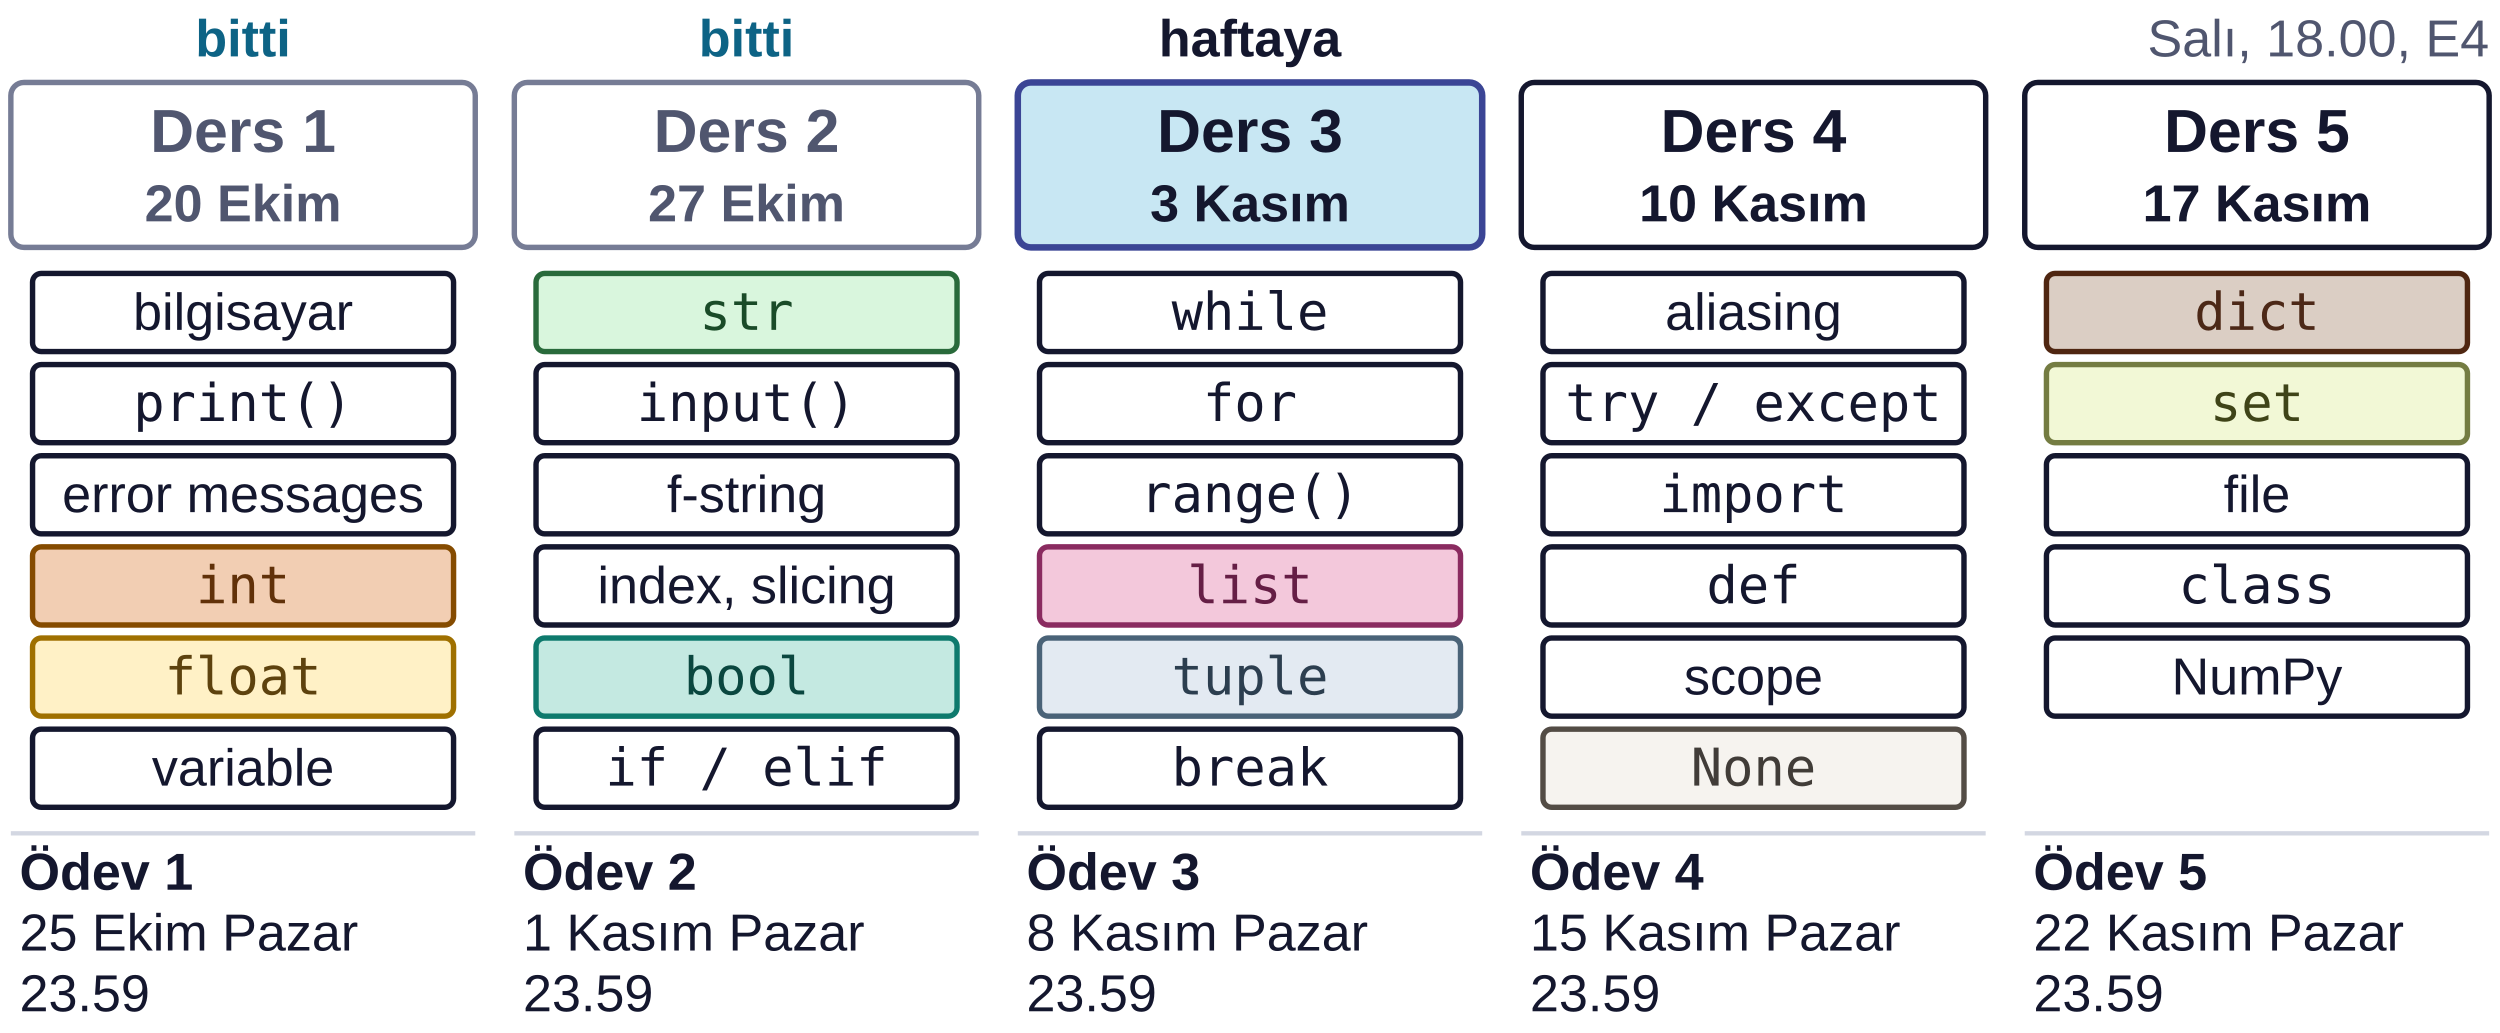
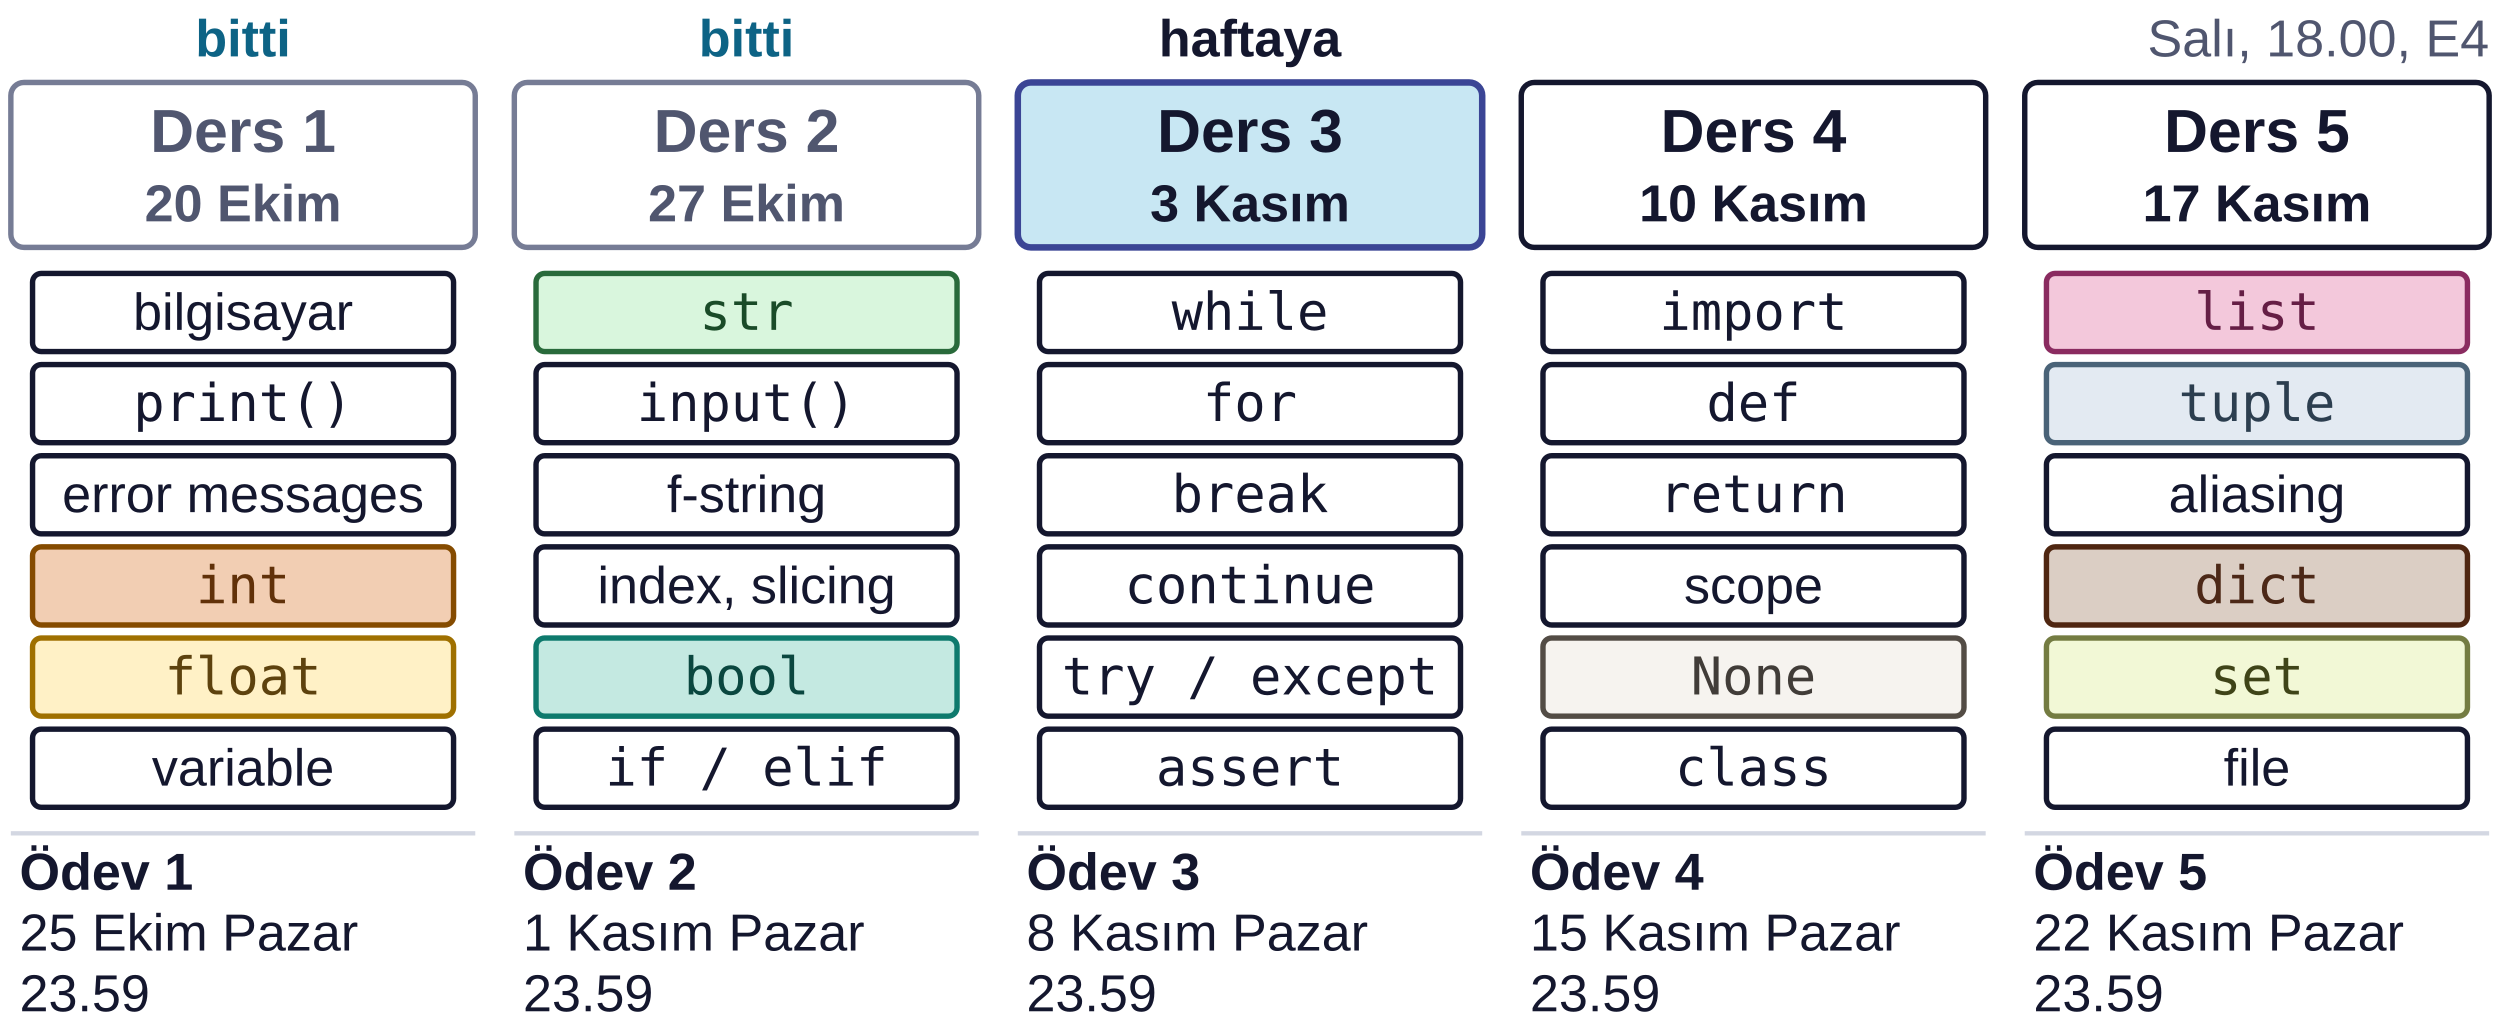
<svg xmlns="http://www.w3.org/2000/svg" class="dg" viewBox="0 0 1152 476" width="1152" height="476" role="img" aria-labelledby="ders2-course-calendar-haftaya-t ders2-course-calendar-haftaya-d">
  <defs>
    <style>
/* dg v3 · IEEE Hacettepe Python diyagram stili · authoring/DIAGRAMS.md'den aynen kopyalanır */
.dg{font-family:"Atkinson Hyperlegible Next","Segoe UI",Arial,sans-serif}
.dg .bg{fill:#FFFFFF;fill:var(--d-bg,#FFFFFF)}
.dg .tx,.dg .lb,.dg .ti,.dg .cd,.dg .cd24{fill:#14172E;fill:var(--d-ink,#14172E)}
.dg .tx{font-size:24px;font-weight:400}
.dg .lb{font-size:24px;font-weight:600}
.dg .ti{font-size:28px;font-weight:700}
.dg .cd,.dg .cd24,.dg .ty,.dg .nm{font-family:"JetBrains Mono",Menlo,Consolas,"DejaVu Sans Mono",monospace;font-weight:500}
.dg .cd{font-size:28px}
.dg .cd24{font-size:24px}
.dg .ty{font-size:24px;fill:#50566F;fill:var(--d-type,#50566F)}
.dg .nm{font-size:28px;font-weight:600;fill:#FFFFFF;fill:var(--d-on-name,#FFFFFF)}
.dg .src{font-size:18px;font-weight:400;fill:#50566F;fill:var(--d-type,#50566F)}
.dg .sub{fill:#50566F;fill:var(--d-type,#50566F)}
.dg .okt{fill:#0D6385;fill:var(--d-ok,#0D6385);font-weight:600}
.dg .errt{fill:#C21C20;fill:var(--d-err,#C21C20);font-weight:600}
.dg .b7{font-weight:700}
.dg .pre{white-space:pre}
.dg .mid{text-anchor:middle}
.dg .end{text-anchor:end}
.dg .box{fill:#FFFFFF;fill:var(--d-paper,#FFFFFF);stroke:#14172E;stroke:var(--d-ink,#14172E);stroke-width:2.5}
.dg .boxm{fill:#FFFFFF;fill:var(--d-paper,#FFFFFF);stroke:#767C95;stroke:var(--d-muted,#767C95);stroke-width:2.5}
.dg .boxhl{fill:#C8E7F3;fill:var(--d-hl,#C8E7F3);stroke:#3B4595;stroke:var(--d-brand,#3B4595);stroke-width:3}
.dg .blk{fill:#FFFFFF;fill:var(--d-paper,#FFFFFF);stroke:#3B4595;stroke:var(--d-brand,#3B4595);stroke-width:2.5}
.dg .frame{fill:none;stroke:#14172E;stroke:var(--d-ink,#14172E);stroke-width:2.5}
.dg .local{fill:#EFF0F7;fill:var(--d-tint,#EFF0F7);stroke:#14172E;stroke:var(--d-ink,#14172E);stroke-width:2.5}
.dg .tmpl{fill:none;stroke:#14172E;stroke:var(--d-ink,#14172E);stroke-width:2.5;stroke-dasharray:8 6}
.dg .cell{fill:#FFFFFF;fill:var(--d-paper,#FFFFFF);stroke:#14172E;stroke:var(--d-ink,#14172E);stroke-width:2}
.dg .cellh{fill:#EFF0F7;fill:var(--d-tint,#EFF0F7);stroke:#14172E;stroke:var(--d-ink,#14172E);stroke-width:2}
.dg .cellhl{fill:#C8E7F3;fill:var(--d-hl,#C8E7F3);stroke:#3B4595;stroke:var(--d-brand,#3B4595);stroke-width:3}
.dg .name{fill:#181C3E;fill:var(--d-name,#181C3E)}
.dg .soft{fill:#F3F4F8;fill:var(--d-surface,#F3F4F8)}
.dg .outp{fill:#FFFFFF;fill:var(--d-paper,#FFFFFF);stroke:#D3D7E2;stroke:var(--d-rule,#D3D7E2);stroke-width:2}
.dg .tint{fill:#EFF0F7;fill:var(--d-tint,#EFF0F7);stroke:#14172E;stroke:var(--d-ink,#14172E);stroke-width:2.5}
.dg .hl{fill:#C8E7F3;fill:var(--d-hl,#C8E7F3)}
.dg .emph{fill:none;stroke:#3B4595;stroke:var(--d-brand,#3B4595);stroke-width:3}
.dg .errbox{fill:#FCEDEE;fill:var(--d-err-bg,#FCEDEE);stroke:#C21C20;stroke:var(--d-err,#C21C20);stroke-width:2.5}
.dg .errdash{fill:none;stroke:#C21C20;stroke:var(--d-err,#C21C20);stroke-width:2.5;stroke-dasharray:8 6}
.dg .okbox{fill:#E9F6FA;fill:var(--d-ok-bg,#E9F6FA);stroke:#0D6385;stroke:var(--d-ok,#0D6385);stroke-width:2.5}
.dg .key{fill:#FFFFFF;fill:var(--d-paper,#FFFFFF);stroke:#767C95;stroke:var(--d-muted,#767C95);stroke-width:2}
.dg .dot{fill:#3B4595;fill:var(--d-brand,#3B4595)}
.dg .dot0{fill:#FFFFFF;fill:var(--d-paper,#FFFFFF);stroke:#3B4595;stroke:var(--d-brand,#3B4595);stroke-width:3}
.dg .ar,.dg .ld,.dg .axis{fill:none;stroke:#14172E;stroke:var(--d-ink,#14172E)}
.dg .ar,.dg .axis{stroke-width:2.5}
.dg .ld{stroke-width:2}
.dg .ar-m{fill:none;stroke:#767C95;stroke:var(--d-muted,#767C95);stroke-width:2.5}
.dg .ar-old{fill:none;stroke:#767C95;stroke:var(--d-muted,#767C95);stroke-width:2.5;stroke-dasharray:8 6}
.dg .ar-ok{fill:none;stroke:#0D6385;stroke:var(--d-ok,#0D6385);stroke-width:2.5}
.dg .ar-err{fill:none;stroke:#C21C20;stroke:var(--d-err,#C21C20);stroke-width:2.5}
.dg .sep{fill:none;stroke:#D3D7E2;stroke:var(--d-rule,#D3D7E2);stroke-width:2}
.dg .dash{fill:none;stroke:#3B4595;stroke:var(--d-brand,#3B4595);stroke-width:2;stroke-dasharray:8 6}
.dg .ah{fill:#14172E;fill:var(--d-ink,#14172E)}
.dg .ah-m{fill:#767C95;fill:var(--d-muted,#767C95)}
.dg .ah-ok{fill:#0D6385;fill:var(--d-ok,#0D6385)}
.dg .ah-err{fill:#C21C20;fill:var(--d-err,#C21C20)}
.dg .co{fill:#14172E;fill:var(--d-ink,#14172E)}
.dg .co-t{fill:#FFFFFF;fill:var(--d-bg,#FFFFFF);font-size:24px;font-weight:700;text-anchor:middle}
.dg .sec{stroke:#3B4595;stroke:var(--d-second,#3B4595)}
/* dg v4 type renkleri · authoring/DIAGRAMS.md §10'dan aynen kopyalanır (dg v3 bloğundan sonra) */
.dg rect.t-int,.dg path.t-int,.dg circle.t-int{fill:#F2CEB3;fill:var(--t-int-bg,#F2CEB3);stroke:#854B00;stroke:var(--t-int,#854B00)}
.dg text.t-int,.dg tspan.t-int{fill:#613109;fill:var(--t-int-tx,#613109)}
.dg rect.t-float,.dg path.t-float,.dg circle.t-float{fill:#FFF1C6;fill:var(--t-float-bg,#FFF1C6);stroke:#9F7000;stroke:var(--t-float,#9F7000)}
.dg text.t-float,.dg tspan.t-float{fill:#5D420E;fill:var(--t-float-tx,#5D420E)}
.dg rect.t-bool,.dg path.t-bool,.dg circle.t-bool{fill:#C4E9E1;fill:var(--t-bool-bg,#C4E9E1);stroke:#0E7A6D;stroke:var(--t-bool,#0E7A6D)}
.dg text.t-bool,.dg tspan.t-bool{fill:#0A473F;fill:var(--t-bool-tx,#0A473F)}
.dg rect.t-str,.dg path.t-str,.dg circle.t-str{fill:#D9F6DD;fill:var(--t-str-bg,#D9F6DD);stroke:#296A3B;stroke:var(--t-str,#296A3B)}
.dg text.t-str,.dg tspan.t-str{fill:#1A4B28;fill:var(--t-str-tx,#1A4B28)}
.dg rect.t-none,.dg path.t-none,.dg circle.t-none{fill:#F6F3EF;fill:var(--t-none-bg,#F6F3EF);stroke:#534C45;stroke:var(--t-none,#534C45)}
.dg text.t-none,.dg tspan.t-none{fill:#413C38;fill:var(--t-none-tx,#413C38)}
.dg rect.t-list,.dg path.t-list,.dg circle.t-list{fill:#F3C8DB;fill:var(--t-list-bg,#F3C8DB);stroke:#8A2B60;stroke:var(--t-list,#8A2B60)}
.dg text.t-list,.dg tspan.t-list{fill:#651E45;fill:var(--t-list-tx,#651E45)}
.dg rect.t-tuple,.dg path.t-tuple,.dg circle.t-tuple{fill:#E3EAF2;fill:var(--t-tuple-bg,#E3EAF2);stroke:#4A6378;stroke:var(--t-tuple,#4A6378)}
.dg text.t-tuple,.dg tspan.t-tuple{fill:#2C3E4F;fill:var(--t-tuple-tx,#2C3E4F)}
.dg rect.t-dict,.dg path.t-dict,.dg circle.t-dict{fill:#DBCEC4;fill:var(--t-dict-bg,#DBCEC4);stroke:#4F2611;stroke:var(--t-dict,#4F2611)}
.dg text.t-dict,.dg tspan.t-dict{fill:#4C2817;fill:var(--t-dict-tx,#4C2817)}
.dg rect.t-set,.dg path.t-set,.dg circle.t-set{fill:#F2F8D6;fill:var(--t-set-bg,#F2F8D6);stroke:#747C42;stroke:var(--t-set,#747C42)}
.dg text.t-set,.dg tspan.t-set{fill:#3F4418;fill:var(--t-set-tx,#3F4418)}
.dg rect.boxhl,.dg path.boxhl,.dg rect.cellhl{fill:#C8E7F3;fill:var(--d-hl,#C8E7F3);stroke:#3B4595;stroke:var(--d-brand,#3B4595)}
    </style>
  </defs>
  <rect class="bg" width="1152" height="476" />
  <text class="tx sub end" x="1147" y="26">Salı, 18.00, E4</text>
  <text class="lb okt mid" x="112" y="26">bitti</text>
  <rect class="boxm" x="5" y="38" width="214" height="76" rx="6" />
  <text class="ti mid sub" x="112" y="70">Ders 1</text>
  <text class="lb mid sub" x="112" y="102">20 Ekim</text>
  <rect class="box" x="15" y="126" width="194" height="36" rx="4" />
  <text class="tx mid" x="112" y="152">bilgisayar</text>
  <rect class="box" x="15" y="168" width="194" height="36" rx="4" />
  <text class="cd24 mid" x="112" y="194">print()</text>
  <rect class="box" x="15" y="210" width="194" height="36" rx="4" />
  <text class="tx mid" x="112" y="236">error messages</text>
  <rect class="box t-int" x="15" y="252" width="194" height="36" rx="4" />
  <text class="cd24 mid t-int" x="112" y="278">int</text>
  <rect class="box t-float" x="15" y="294" width="194" height="36" rx="4" />
  <text class="cd24 mid t-float" x="112" y="320">float</text>
  <rect class="box" x="15" y="336" width="194" height="36" rx="4" />
  <text class="tx mid" x="112" y="362">variable</text>
  <path class="sep" d="M5,384 H219" />
  <text class="lb" x="9" y="410">Ödev 1</text>
  <text class="tx" x="9" y="438">25 Ekim Pazar</text>
  <text class="tx" x="9" y="466">23.59</text>
  <text class="lb okt mid" x="344" y="26">bitti</text>
  <rect class="boxm" x="237" y="38" width="214" height="76" rx="6" />
  <text class="ti mid sub" x="344" y="70">Ders 2</text>
  <text class="lb mid sub" x="344" y="102">27 Ekim</text>
  <rect class="box t-str" x="247" y="126" width="194" height="36" rx="4" />
  <text class="cd24 t-str mid" x="344" y="152">str</text>
  <rect class="box" x="247" y="168" width="194" height="36" rx="4" />
  <text class="cd24 mid" x="344" y="194">input()</text>
  <rect class="box" x="247" y="210" width="194" height="36" rx="4" />
  <text class="tx mid" x="344" y="236">f-string</text>
  <rect class="box" x="247" y="252" width="194" height="36" rx="4" />
  <text class="tx mid" x="344" y="278">index, slicing</text>
  <rect class="box t-bool" x="247" y="294" width="194" height="36" rx="4" />
  <text class="cd24 t-bool mid" x="344" y="320">bool</text>
  <rect class="box" x="247" y="336" width="194" height="36" rx="4" />
  <text class="cd24 mid" x="344" y="362">if / elif</text>
  <path class="sep" d="M237,384 H451" />
  <text class="lb" x="241" y="410">Ödev 2</text>
  <text class="tx" x="241" y="438">1 Kasım Pazar</text>
  <text class="tx" x="241" y="466">23.59</text>
  <text class="lb mid" x="576" y="26">haftaya</text>
  <rect class="boxhl" x="469" y="38" width="214" height="76" rx="6" />
  <text class="ti mid" x="576" y="70">Ders 3</text>
  <text class="lb mid" x="576" y="102">3 Kasım</text>
  <rect class="box" x="479" y="126" width="194" height="36" rx="4" />
  <text class="cd24 mid" x="576" y="152">while</text>
  <rect class="box" x="479" y="168" width="194" height="36" rx="4" />
  <text class="cd24 mid" x="576" y="194">for</text>
  <rect class="box" x="479" y="210" width="194" height="36" rx="4" />
-   <text class="cd24 mid" x="576" y="236">range()</text>
-   <rect class="box t-list" x="479" y="252" width="194" height="36" rx="4" />
-   <text class="cd24 t-list mid" x="576" y="278">list</text>
-   <rect class="box t-tuple" x="479" y="294" width="194" height="36" rx="4" />
-   <text class="cd24 t-tuple mid" x="576" y="320">tuple</text>
+   <text class="cd24 mid" x="576" y="236">break</text>
+   <rect class="box" x="479" y="252" width="194" height="36" rx="4" />
+   <text class="cd24 mid" x="576" y="278">continue</text>
+   <rect class="box" x="479" y="294" width="194" height="36" rx="4" />
+   <text class="cd24 mid" x="576" y="320">try / except</text>
  <rect class="box" x="479" y="336" width="194" height="36" rx="4" />
-   <text class="cd24 mid" x="576" y="362">break</text>
+   <text class="cd24 mid" x="576" y="362">assert</text>
  <path class="sep" d="M469,384 H683" />
  <text class="lb" x="473" y="410">Ödev 3</text>
  <text class="tx" x="473" y="438">8 Kasım Pazar</text>
  <text class="tx" x="473" y="466">23.59</text>
  <rect class="box" x="701" y="38" width="214" height="76" rx="6" />
  <text class="ti mid" x="808" y="70">Ders 4</text>
  <text class="lb mid" x="808" y="102">10 Kasım</text>
  <rect class="box" x="711" y="126" width="194" height="36" rx="4" />
-   <text class="tx mid" x="808" y="152">aliasing</text>
+   <text class="cd24 mid" x="808" y="152">import</text>
  <rect class="box" x="711" y="168" width="194" height="36" rx="4" />
-   <text class="cd24 mid" x="808" y="194">try / except</text>
+   <text class="cd24 mid" x="808" y="194">def</text>
  <rect class="box" x="711" y="210" width="194" height="36" rx="4" />
-   <text class="cd24 mid" x="808" y="236">import</text>
+   <text class="cd24 mid" x="808" y="236">return</text>
  <rect class="box" x="711" y="252" width="194" height="36" rx="4" />
-   <text class="cd24 mid" x="808" y="278">def</text>
-   <rect class="box" x="711" y="294" width="194" height="36" rx="4" />
-   <text class="tx mid" x="808" y="320">scope</text>
-   <rect class="box t-none" x="711" y="336" width="194" height="36" rx="4" />
-   <text class="cd24 t-none mid" x="808" y="362">None</text>
+   <text class="tx mid" x="808" y="278">scope</text>
+   <rect class="box t-none" x="711" y="294" width="194" height="36" rx="4" />
+   <text class="cd24 t-none mid" x="808" y="320">None</text>
+   <rect class="box" x="711" y="336" width="194" height="36" rx="4" />
+   <text class="cd24 mid" x="808" y="362">class</text>
  <path class="sep" d="M701,384 H915" />
  <text class="lb" x="705" y="410">Ödev 4</text>
  <text class="tx" x="705" y="438">15 Kasım Pazar</text>
  <text class="tx" x="705" y="466">23.59</text>
  <rect class="box" x="933" y="38" width="214" height="76" rx="6" />
  <text class="ti mid" x="1040" y="70">Ders 5</text>
  <text class="lb mid" x="1040" y="102">17 Kasım</text>
-   <rect class="box t-dict" x="943" y="126" width="194" height="36" rx="4" />
-   <text class="cd24 t-dict mid" x="1040" y="152">dict</text>
-   <rect class="box t-set" x="943" y="168" width="194" height="36" rx="4" />
-   <text class="cd24 t-set mid" x="1040" y="194">set</text>
+   <rect class="box t-list" x="943" y="126" width="194" height="36" rx="4" />
+   <text class="cd24 t-list mid" x="1040" y="152">list</text>
+   <rect class="box t-tuple" x="943" y="168" width="194" height="36" rx="4" />
+   <text class="cd24 t-tuple mid" x="1040" y="194">tuple</text>
  <rect class="box" x="943" y="210" width="194" height="36" rx="4" />
-   <text class="tx mid" x="1040" y="236">file</text>
-   <rect class="box" x="943" y="252" width="194" height="36" rx="4" />
-   <text class="cd24 mid" x="1040" y="278">class</text>
-   <rect class="box" x="943" y="294" width="194" height="36" rx="4" />
-   <text class="tx mid" x="1040" y="320">NumPy</text>
+   <text class="tx mid" x="1040" y="236">aliasing</text>
+   <rect class="box t-dict" x="943" y="252" width="194" height="36" rx="4" />
+   <text class="cd24 t-dict mid" x="1040" y="278">dict</text>
+   <rect class="box t-set" x="943" y="294" width="194" height="36" rx="4" />
+   <text class="cd24 t-set mid" x="1040" y="320">set</text>
+   <rect class="box" x="943" y="336" width="194" height="36" rx="4" />
+   <text class="tx mid" x="1040" y="362">file</text>
  <path class="sep" d="M933,384 H1147" />
  <text class="lb" x="937" y="410">Ödev 5</text>
  <text class="tx" x="937" y="438">22 Kasım Pazar</text>
  <text class="tx" x="937" y="466">23.59</text>
</svg>
